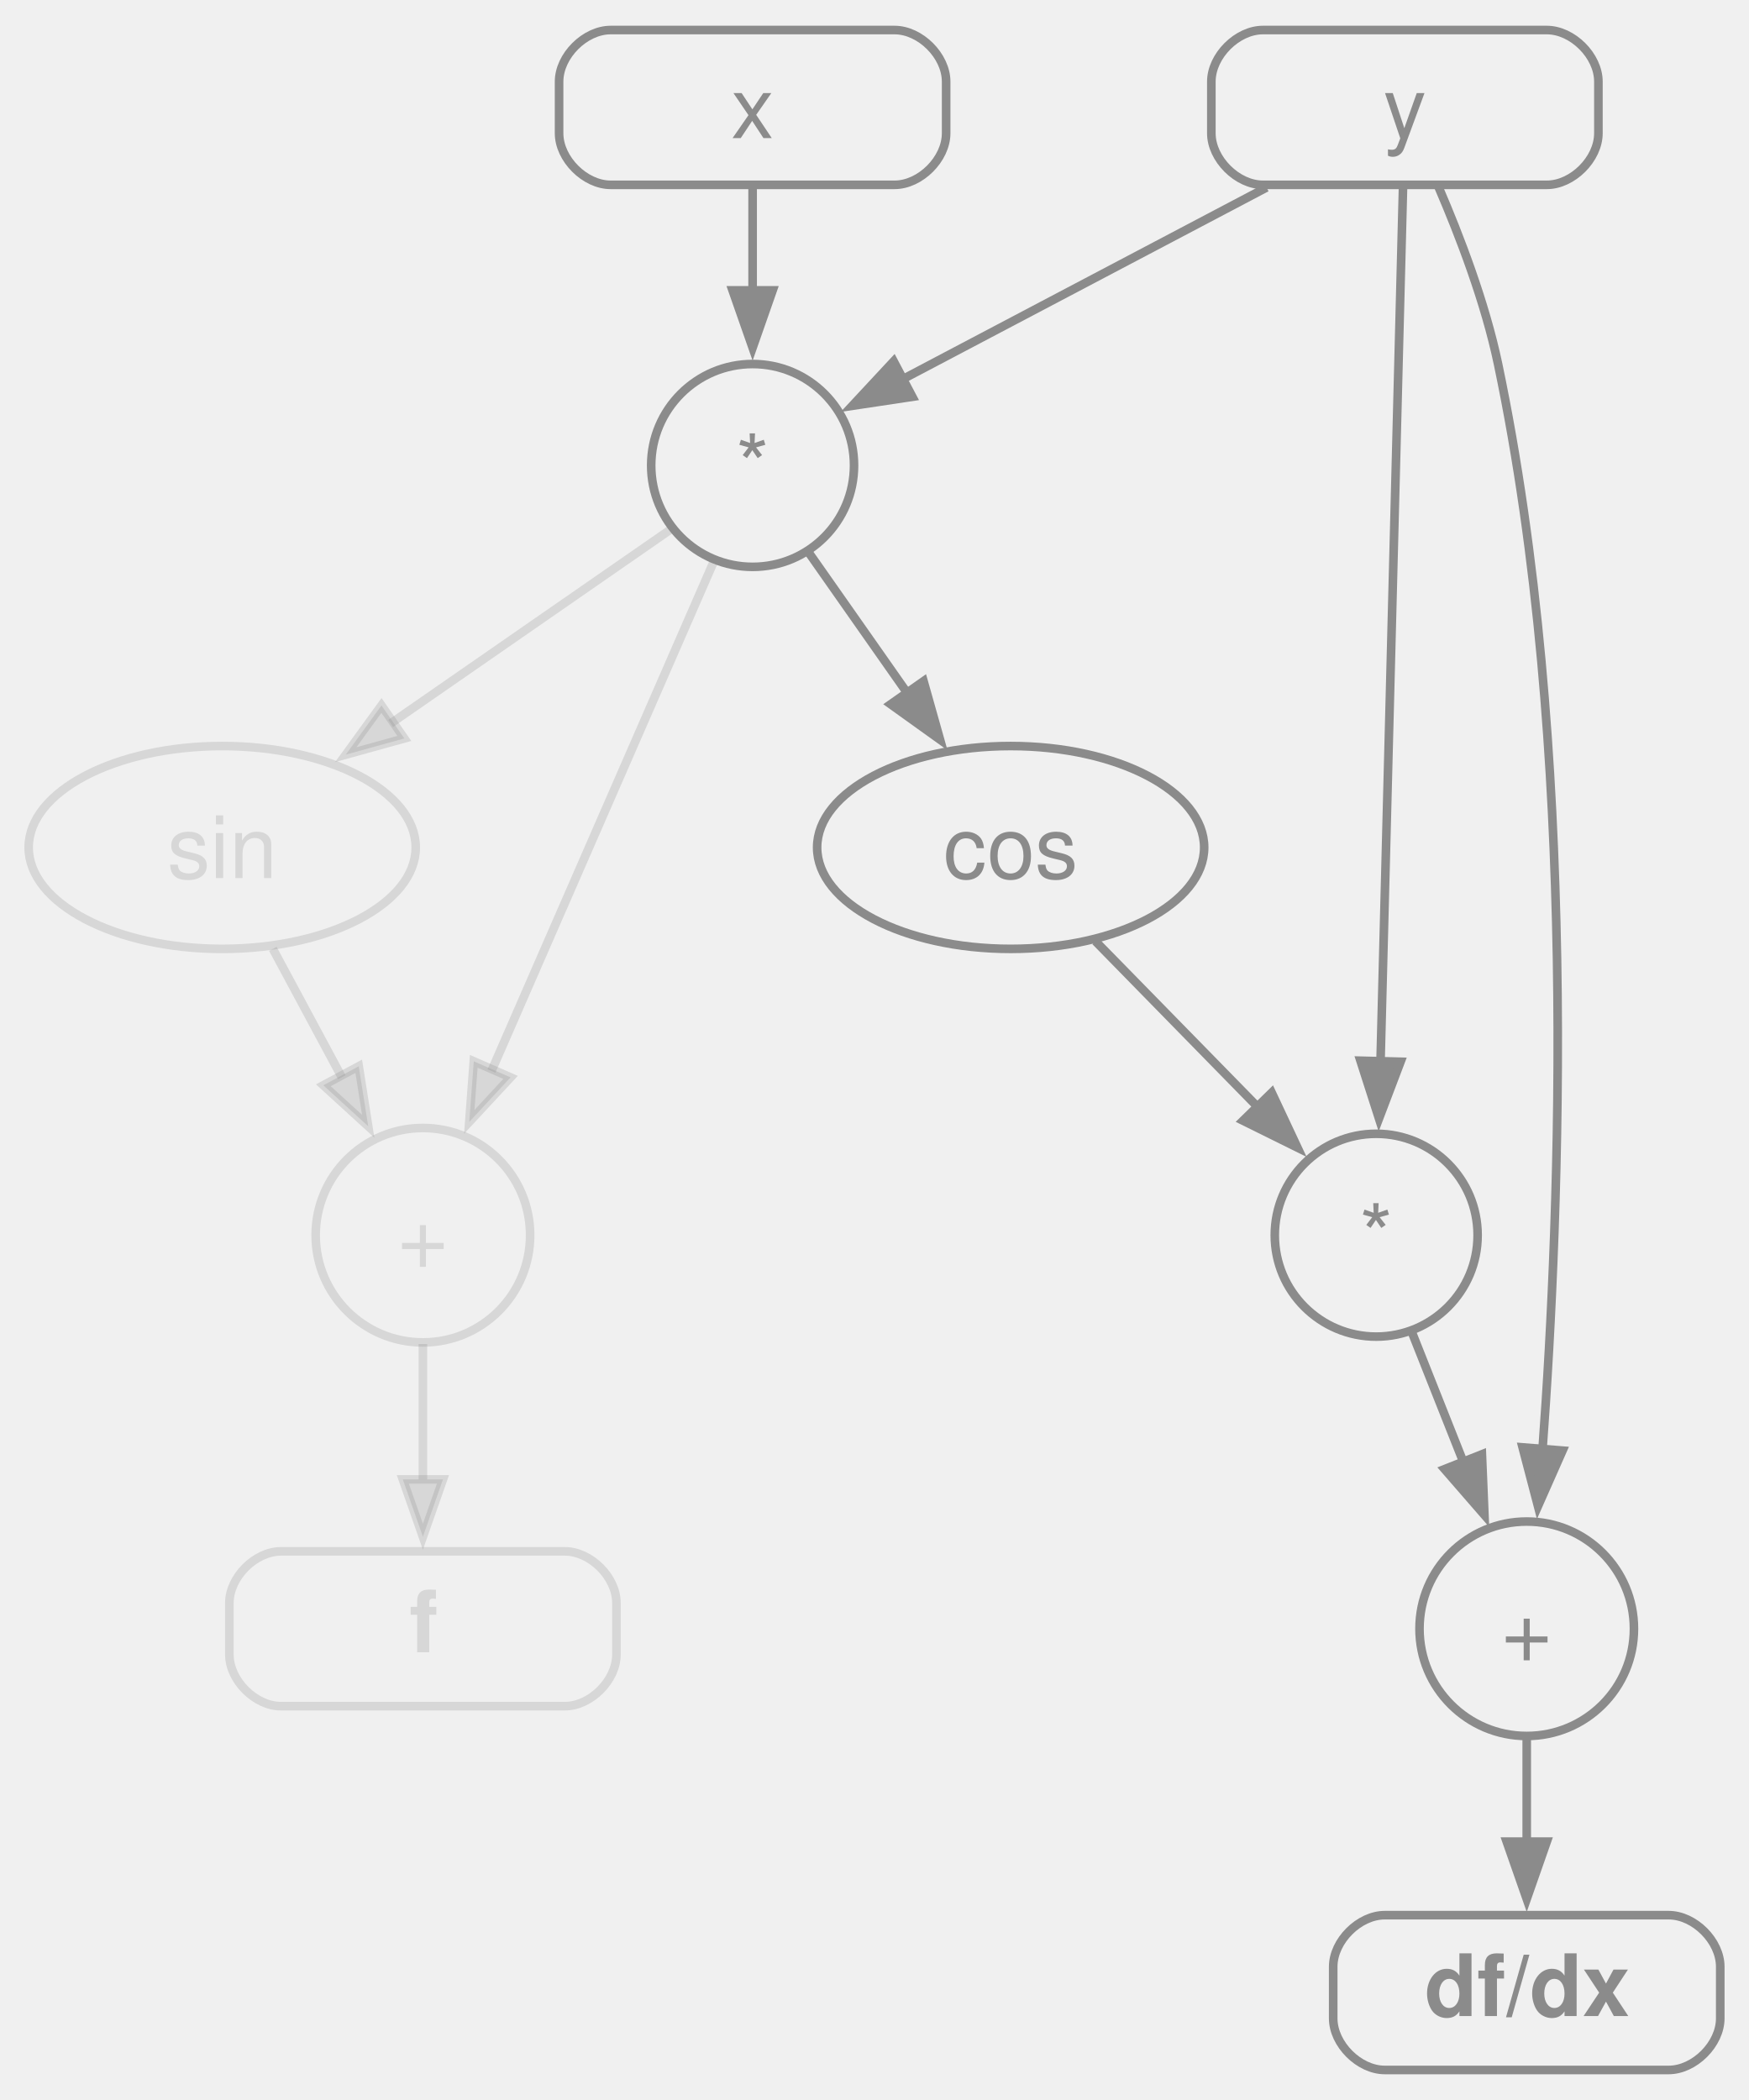
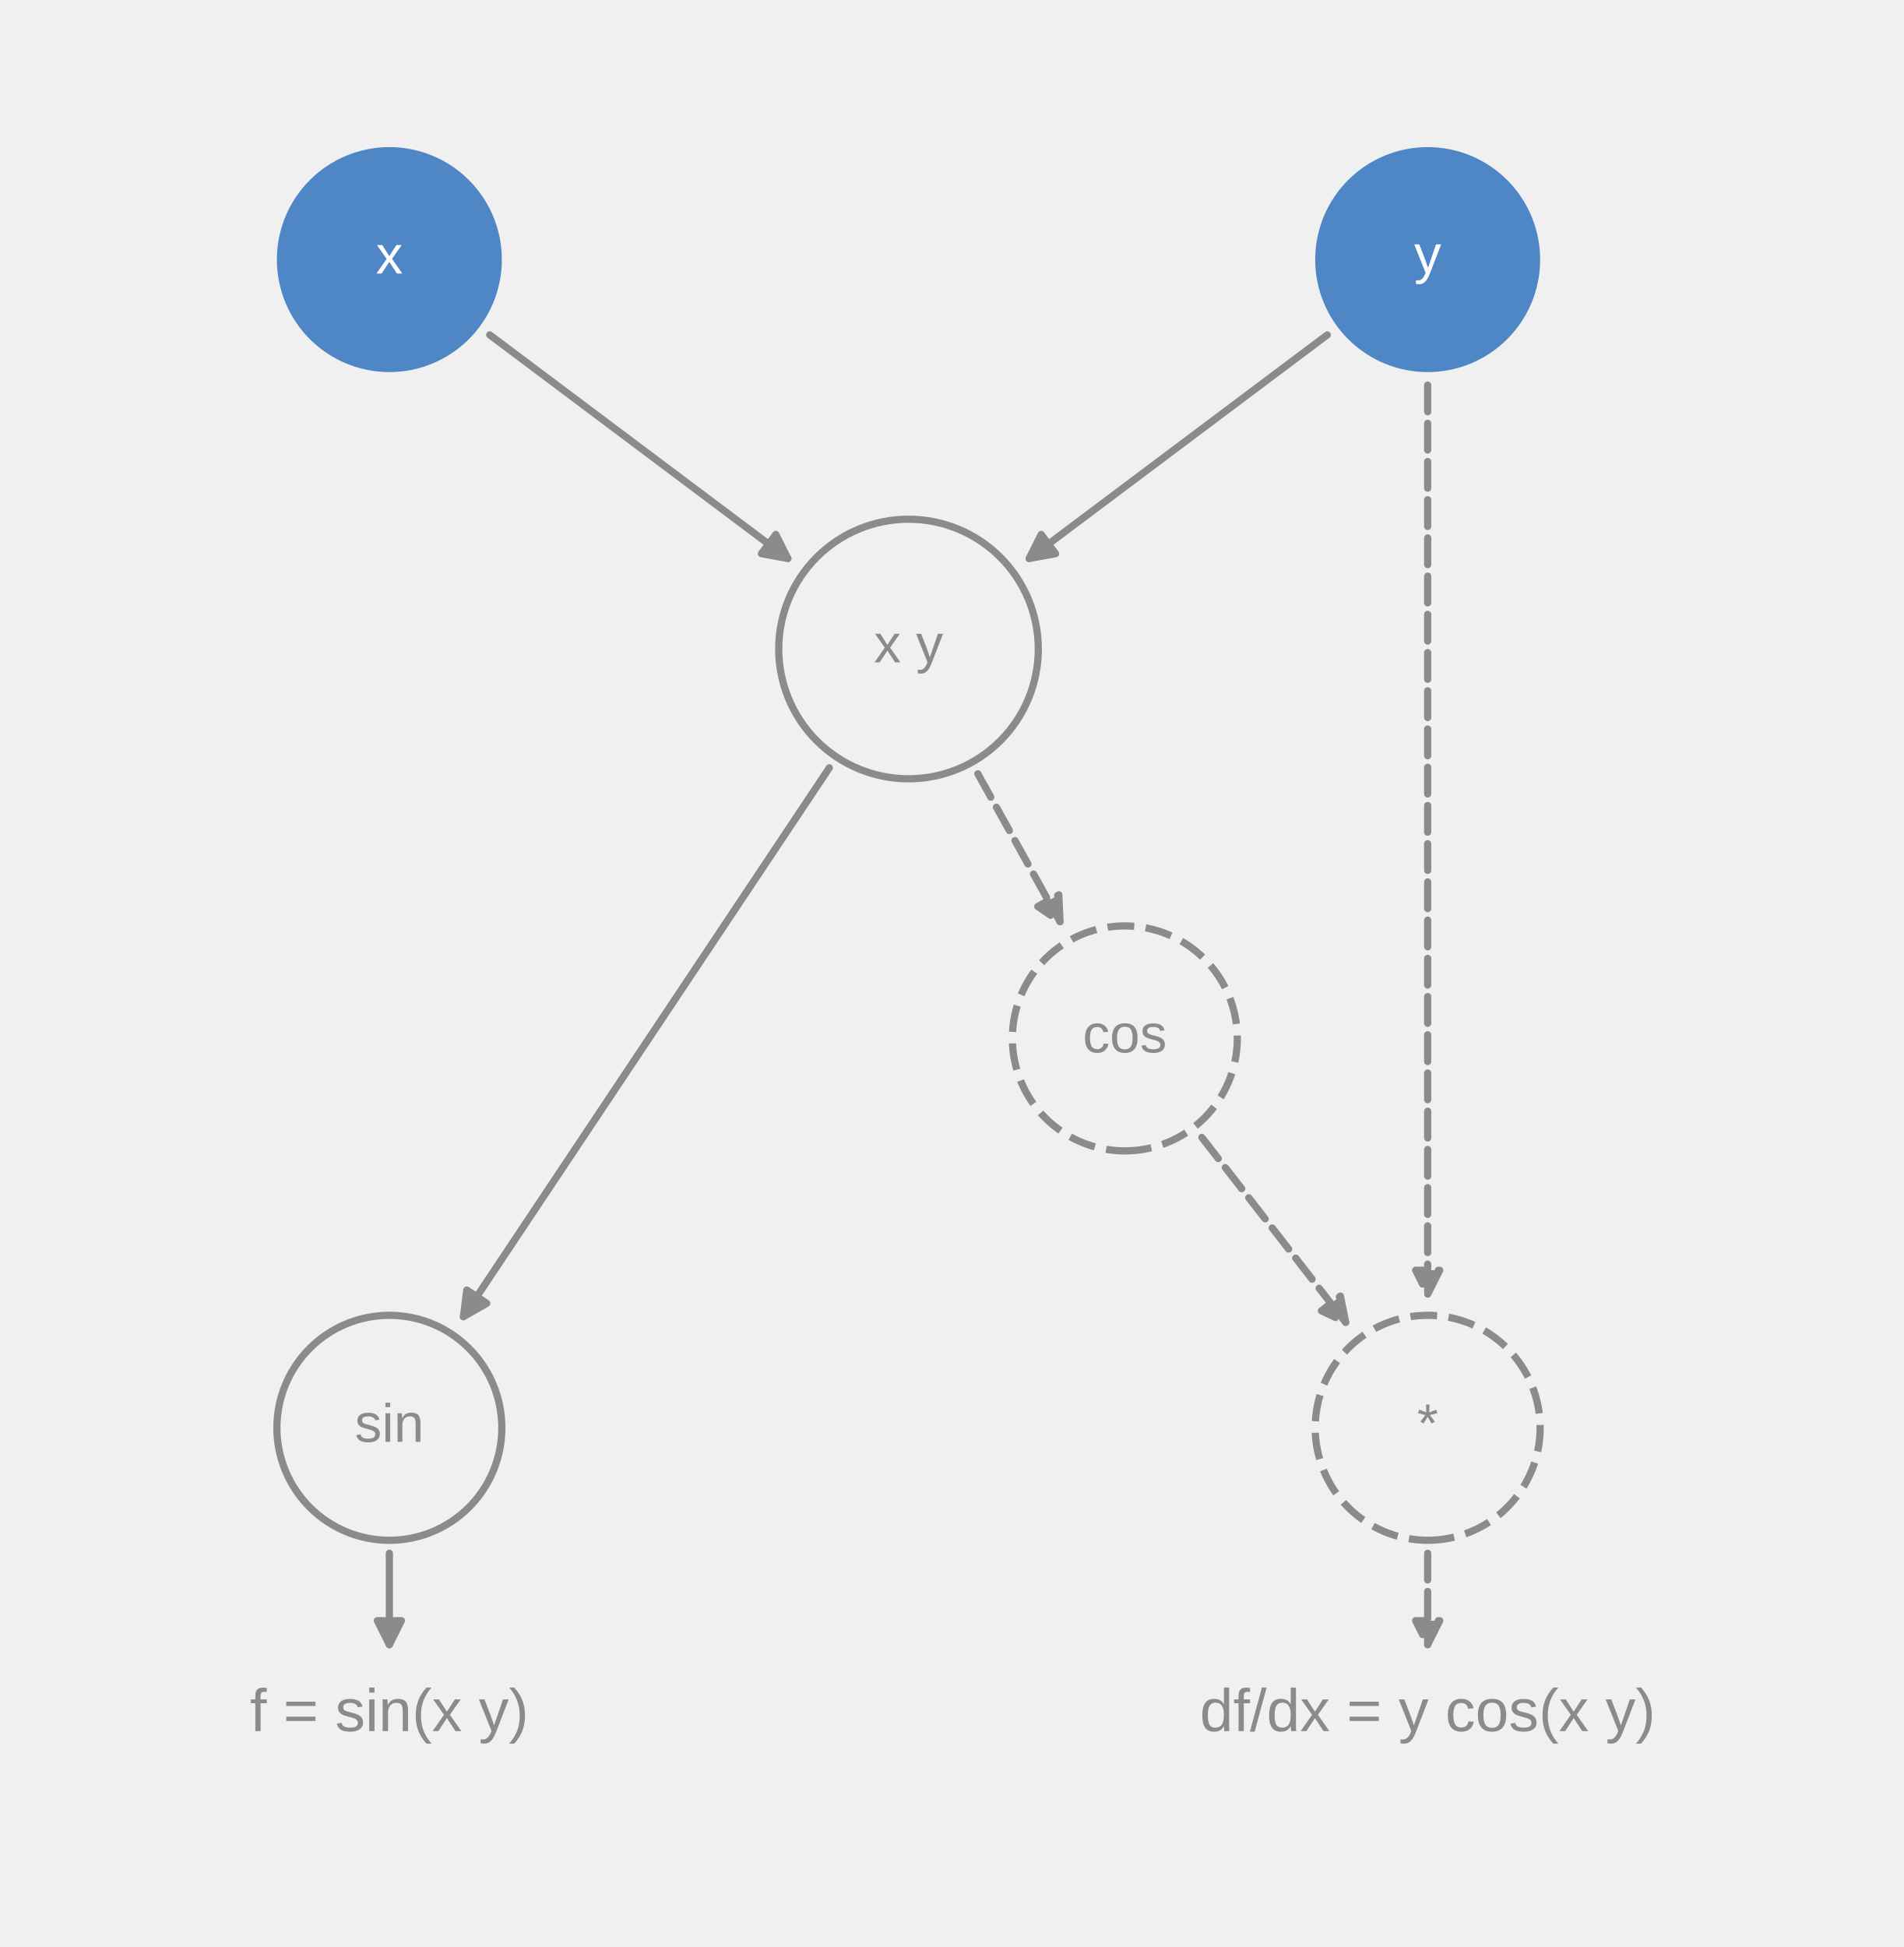
- <svg xmlns="http://www.w3.org/2000/svg" width="244pt" height="293pt" viewBox="0.00 0.00 244.00 292.62">
-   <g id="graph0" class="graph" transform="scale(1 1) rotate(0) translate(4 288.62)">
-     <g id="node1" class="node">
-       <path fill="none" stroke="#8b8b8b" stroke-width="1.2" d="M120.8,-284.62C120.8,-284.62 81.2,-284.62 81.2,-284.62 77.6,-284.62 74,-281.02 74,-277.42 74,-277.42 74,-270.22 74,-270.22 74,-266.62 77.6,-263.02 81.2,-263.02 81.2,-263.02 120.8,-263.02 120.8,-263.02 124.4,-263.02 128,-266.62 128,-270.22 128,-270.22 128,-277.42 128,-277.42 128,-281.02 124.4,-284.62 120.8,-284.62" />
-       <text text-anchor="middle" x="101" y="-269.54" font-family="Helvetica,Arial,sans-serif" font-size="12.00" fill="#8b8b8b">x</text>
+ <svg xmlns="http://www.w3.org/2000/svg" width="316.8pt" height="324pt" viewBox="0 0 316.8 324" version="1.1">
+   <defs>
+     <style type="text/css">*{stroke-linejoin: round; stroke-linecap: butt}</style>
+   </defs>
+   <g id="figure_1">
+     <g id="patch_1">
+       <path d="M 0 324  L 316.8 324  L 316.8 0  L 0 0  L 0 324  z " style="fill: none" />
    </g>
-     <g id="node3" class="node">
-       <ellipse fill="none" stroke="#8b8b8b" stroke-width="1.2" cx="101" cy="-223.87" rx="14.15" ry="14.15" />
-       <text text-anchor="middle" x="101" y="-219.59" font-family="Helvetica,Arial,sans-serif" font-size="12.00" fill="#8b8b8b">*</text>
-     </g>
-     <g id="edge1" class="edge">
-       <path fill="none" stroke="#8b8b8b" stroke-width="1.2" d="M101,-262.65C101,-258.36 101,-253.18 101,-248.04" />
-       <polygon fill="#8b8b8b" stroke="#8b8b8b" stroke-width="1.2" points="103.8,-248.3 101,-240.3 98.2,-248.3 103.8,-248.3" />
-     </g>
-     <g id="node2" class="node">
-       <path fill="none" stroke="#8b8b8b" stroke-width="1.2" d="M211.8,-284.62C211.8,-284.62 172.2,-284.62 172.2,-284.62 168.6,-284.62 165,-281.02 165,-277.42 165,-277.42 165,-270.22 165,-270.22 165,-266.62 168.6,-263.02 172.2,-263.02 172.2,-263.02 211.8,-263.02 211.8,-263.02 215.4,-263.02 219,-266.62 219,-270.22 219,-270.22 219,-277.42 219,-277.42 219,-281.02 215.4,-284.62 211.8,-284.62" />
-       <text text-anchor="middle" x="192" y="-269.54" font-family="Helvetica,Arial,sans-serif" font-size="12.00" fill="#8b8b8b">y</text>
-     </g>
-     <g id="edge2" class="edge">
-       <path fill="none" stroke="#8b8b8b" stroke-width="1.2" d="M172.7,-262.65C157.7,-254.74 136.93,-243.8 121.61,-235.73" />
-       <polygon fill="#8b8b8b" stroke="#8b8b8b" stroke-width="1.2" points="123.29,-233.45 114.9,-232.19 120.68,-238.4 123.29,-233.45" />
-     </g>
-     <g id="node7" class="node">
-       <ellipse fill="none" stroke="#8b8b8b" stroke-width="1.2" cx="188" cy="-116.47" rx="14.15" ry="14.15" />
-       <text text-anchor="middle" x="188" y="-112.19" font-family="Helvetica,Arial,sans-serif" font-size="12.00" fill="#8b8b8b">*</text>
-     </g>
-     <g id="edge7" class="edge">
-       <path fill="none" stroke="#8b8b8b" stroke-width="1.2" d="M191.74,-262.62C191.1,-238.03 189.48,-174.94 188.6,-140.59" />
-       <polygon fill="#8b8b8b" stroke="#8b8b8b" stroke-width="1.2" points="191.4,-140.67 188.39,-132.75 185.8,-140.82 191.4,-140.67" />
-     </g>
-     <g id="node8" class="node">
-       <ellipse fill="none" stroke="#8b8b8b" stroke-width="1.2" cx="209" cy="-61.56" rx="14.96" ry="14.96" />
-       <text text-anchor="middle" x="209" y="-57.28" font-family="Helvetica,Arial,sans-serif" font-size="12.00" fill="#8b8b8b">+</text>
-     </g>
-     <g id="edge9" class="edge">
-       <path fill="none" stroke="#8b8b8b" stroke-width="1.2" d="M196.7,-262.71C199.64,-255.89 203.2,-246.6 205,-238.02 216.17,-184.78 213.71,-120.46 211.19,-86.41" />
-       <polygon fill="#8b8b8b" stroke="#8b8b8b" stroke-width="1.2" points="214,-86.42 210.57,-78.67 208.42,-86.87 214,-86.42" />
-     </g>
-     <g id="node4" class="node">
-       <ellipse fill="none" stroke="#8b8b8b" stroke-width="1.2" stroke-opacity="0.251" cx="27" cy="-170.57" rx="27" ry="14.15" />
-       <text text-anchor="middle" x="27" y="-166.3" font-family="Helvetica,Arial,sans-serif" font-size="12.00" fill="#8b8b8b" fill-opacity="0.251">sin</text>
-     </g>
-     <g id="edge3" class="edge">
-       <path fill="none" stroke="#8b8b8b" stroke-width="1.2" stroke-opacity="0.251" d="M89.76,-215.08C79.38,-207.88 63.63,-196.96 50.51,-187.87" />
-       <polygon fill="#8b8b8b" fill-opacity="0.251" stroke="#8b8b8b" stroke-width="1.2" stroke-opacity="0.251" points="52.41,-185.78 44.24,-183.52 49.22,-190.38 52.41,-185.78" />
-     </g>
-     <g id="node5" class="node">
-       <ellipse fill="none" stroke="#8b8b8b" stroke-width="1.2" stroke-opacity="0.251" cx="55" cy="-116.47" rx="14.96" ry="14.96" />
-       <text text-anchor="middle" x="55" y="-112.19" font-family="Helvetica,Arial,sans-serif" font-size="12.00" fill="#8b8b8b" fill-opacity="0.251">+</text>
-     </g>
-     <g id="edge4" class="edge">
-       <path fill="none" stroke="#8b8b8b" stroke-width="1.2" stroke-opacity="0.251" d="M95.54,-210.36C87.91,-192.88 73.94,-160.88 64.57,-139.38" />
-       <polygon fill="#8b8b8b" fill-opacity="0.251" stroke="#8b8b8b" stroke-width="1.2" stroke-opacity="0.251" points="67.23,-138.49 61.47,-132.28 62.1,-140.73 67.23,-138.49" />
-     </g>
-     <g id="node6" class="node">
-       <ellipse fill="none" stroke="#8b8b8b" stroke-width="1.2" cx="137" cy="-170.57" rx="27" ry="14.15" />
-       <text text-anchor="middle" x="137" y="-166.3" font-family="Helvetica,Arial,sans-serif" font-size="12.00" fill="#8b8b8b">cos</text>
-     </g>
-     <g id="edge6" class="edge">
-       <path fill="none" stroke="#8b8b8b" stroke-width="1.2" d="M108.81,-211.74C112.91,-205.89 118.07,-198.55 122.84,-191.74" />
-       <polygon fill="#8b8b8b" stroke="#8b8b8b" stroke-width="1.2" points="124.85,-193.77 127.15,-185.61 120.26,-190.55 124.85,-193.77" />
-     </g>
-     <g id="edge5" class="edge">
-       <path fill="none" stroke="#8b8b8b" stroke-width="1.2" stroke-opacity="0.251" d="M34.07,-156.42C36.98,-150.99 40.44,-144.57 43.69,-138.51" />
-       <polygon fill="#8b8b8b" fill-opacity="0.251" stroke="#8b8b8b" stroke-width="1.2" stroke-opacity="0.251" points="46.05,-140.04 47.37,-131.67 41.11,-137.39 46.05,-140.04" />
-     </g>
-     <g id="node9" class="node">
-       <path fill="none" stroke="#8b8b8b" stroke-width="1.2" stroke-opacity="0.251" d="M74.8,-72.36C74.8,-72.36 35.2,-72.36 35.2,-72.36 31.6,-72.36 28,-68.76 28,-65.16 28,-65.16 28,-57.96 28,-57.96 28,-54.36 31.6,-50.76 35.2,-50.76 35.2,-50.76 74.8,-50.76 74.8,-50.76 78.4,-50.76 82,-54.36 82,-57.96 82,-57.96 82,-65.16 82,-65.16 82,-68.76 78.4,-72.36 74.8,-72.36" />
-       <text text-anchor="start" x="53.12" y="-58.28" font-family="Helvetica,Arial,sans-serif" font-weight="bold" font-size="12.00" fill="#8b8b8b" fill-opacity="0.251">f</text>
-     </g>
-     <g id="edge11" class="edge">
-       <path fill="none" stroke="#8b8b8b" stroke-width="1.2" stroke-opacity="0.251" d="M55,-101.29C55,-95.48 55,-88.66 55,-82.38" />
-       <polygon fill="#8b8b8b" fill-opacity="0.251" stroke="#8b8b8b" stroke-width="1.2" stroke-opacity="0.251" points="57.8,-82.4 55,-74.4 52.2,-82.4 57.8,-82.4" />
-     </g>
-     <g id="edge8" class="edge">
-       <path fill="none" stroke="#8b8b8b" stroke-width="1.2" d="M148.83,-157.49C155.68,-150.49 164.39,-141.58 171.87,-133.95" />
-       <polygon fill="#8b8b8b" stroke="#8b8b8b" stroke-width="1.2" points="173.42,-136.36 177.02,-128.69 169.42,-132.45 173.42,-136.36" />
-     </g>
-     <g id="edge10" class="edge">
-       <path fill="none" stroke="#8b8b8b" stroke-width="1.2" d="M192.98,-102.93C195.16,-97.42 197.79,-90.8 200.28,-84.52" />
-       <polygon fill="#8b8b8b" stroke="#8b8b8b" stroke-width="1.2" points="202.75,-85.9 203.1,-77.43 197.54,-83.83 202.75,-85.9" />
-     </g>
-     <g id="node10" class="node">
-       <path fill="none" stroke="#8b8b8b" stroke-width="1.2" d="M228.8,-21.6C228.8,-21.6 189.2,-21.6 189.2,-21.6 185.6,-21.6 182,-18 182,-14.4 182,-14.4 182,-7.2 182,-7.2 182,-3.6 185.6,0 189.2,0 189.2,0 228.8,0 228.8,0 232.4,0 236,-3.6 236,-7.2 236,-7.2 236,-14.4 236,-14.4 236,-18 232.4,-21.6 228.8,-21.6" />
-       <text text-anchor="start" x="194.75" y="-7.52" font-family="Helvetica,Arial,sans-serif" font-weight="bold" font-size="12.00" fill="#8b8b8b">df/dx</text>
-     </g>
-     <g id="edge12" class="edge">
-       <path fill="none" stroke="#8b8b8b" stroke-width="1.2" d="M209,-46.19C209,-41.59 209,-36.41 209,-31.49" />
-       <polygon fill="#8b8b8b" stroke="#8b8b8b" stroke-width="1.2" points="211.8,-31.86 209,-23.86 206.2,-31.86 211.8,-31.86" />
+     <g id="axes_1">
+       <g id="patch_2">
+         <path d="M 64.8 61.92  C 69.765 61.92 74.527 59.948 78.037 56.437  C 81.548 52.927 83.52 48.165 83.52 43.2  C 83.52 38.235 81.548 33.473 78.037 29.963  C 74.527 26.452 69.765 24.48 64.8 24.48  C 59.835 24.48 55.073 26.452 51.563 29.963  C 48.052 33.473 46.08 38.235 46.08 43.2  C 46.08 48.165 48.052 52.927 51.563 56.437  C 55.073 59.948 59.835 61.92 64.8 61.92  z " clip-path="url(#p357c5d802d)" style="fill: #4f86c6" />
+       </g>
+       <g id="patch_3">
+         <path d="M 237.6 61.92  C 242.565 61.92 247.327 59.948 250.837 56.437  C 254.348 52.927 256.32 48.165 256.32 43.2  C 256.32 38.235 254.348 33.473 250.837 29.963  C 247.327 26.452 242.565 24.48 237.6 24.48  C 232.635 24.48 227.873 26.452 224.363 29.963  C 220.852 33.473 218.88 38.235 218.88 43.2  C 218.88 48.165 220.852 52.927 224.363 56.437  C 227.873 59.948 232.635 61.92 237.6 61.92  z " clip-path="url(#p357c5d802d)" style="fill: #4f86c6" />
+       </g>
+       <g id="patch_4">
+         <path d="M 151.2 129.6  C 156.928 129.6 162.423 127.324 166.474 123.274  C 170.524 119.223 172.8 113.728 172.8 108  C 172.8 102.272 170.524 96.777 166.474 92.726  C 162.423 88.676 156.928 86.4 151.2 86.4  C 145.472 86.4 139.977 88.676 135.926 92.726  C 131.876 96.777 129.6 102.272 129.6 108  C 129.6 113.728 131.876 119.223 135.926 123.274  C 139.977 127.324 145.472 129.6 151.2 129.6  L 151.2 129.6  z " clip-path="url(#p357c5d802d)" style="fill: none; stroke: #8b8b8b; stroke-width: 1.2; stroke-linejoin: miter" />
+       </g>
+       <g id="patch_5">
+         <path d="M 187.2 191.52  C 192.165 191.52 196.927 189.548 200.437 186.037  C 203.948 182.527 205.92 177.765 205.92 172.8  C 205.92 167.835 203.948 163.073 200.437 159.563  C 196.927 156.052 192.165 154.08 187.2 154.08  C 182.235 154.08 177.473 156.052 173.963 159.563  C 170.452 163.073 168.48 167.835 168.48 172.8  C 168.48 177.765 170.452 182.527 173.963 186.037  C 177.473 189.548 182.235 191.52 187.2 191.52  L 187.2 191.52  z " clip-path="url(#p357c5d802d)" style="fill: none; stroke-dasharray: 4.44,1.92; stroke-dashoffset: 0; stroke: #8b8b8b; stroke-width: 1.2; stroke-linejoin: miter" />
+       </g>
+       <g id="patch_6">
+         <path d="M 64.8 256.32  C 69.765 256.32 74.527 254.348 78.037 250.837  C 81.548 247.327 83.52 242.565 83.52 237.6  C 83.52 232.635 81.548 227.873 78.037 224.363  C 74.527 220.852 69.765 218.88 64.8 218.88  C 59.835 218.88 55.073 220.852 51.563 224.363  C 48.052 227.873 46.08 232.635 46.08 237.6  C 46.08 242.565 48.052 247.327 51.563 250.837  C 55.073 254.348 59.835 256.32 64.8 256.32  L 64.8 256.32  z " clip-path="url(#p357c5d802d)" style="fill: none; stroke: #8b8b8b; stroke-width: 1.2; stroke-linejoin: miter" />
+       </g>
+       <g id="patch_7">
+         <path d="M 237.6 256.32  C 242.565 256.32 247.327 254.348 250.837 250.837  C 254.348 247.327 256.32 242.565 256.32 237.6  C 256.32 232.635 254.348 227.873 250.837 224.363  C 247.327 220.852 242.565 218.88 237.6 218.88  C 232.635 218.88 227.873 220.852 224.363 224.363  C 220.852 227.873 218.88 232.635 218.88 237.6  C 218.88 242.565 220.852 247.327 224.363 250.837  C 227.873 254.348 232.635 256.32 237.6 256.32  L 237.6 256.32  z " clip-path="url(#p357c5d802d)" style="fill: none; stroke-dasharray: 4.44,1.92; stroke-dashoffset: 0; stroke: #8b8b8b; stroke-width: 1.2; stroke-linejoin: miter" />
+       </g>
+       <g id="text_1">
+         <text style="font-size: 9px; font-family: 'Arial', 'DejaVu Sans'; text-anchor: middle; fill: #ffffff" x="64.8" y="45.527" transform="rotate(-0 64.8 45.52664)">x</text>
+       </g>
+       <g id="text_2">
+         <text style="font-size: 9px; font-family: 'Arial', 'DejaVu Sans'; text-anchor: middle; fill: #ffffff" x="237.6" y="45.421" transform="rotate(-0 237.6 45.42117)">y</text>
+       </g>
+       <g id="text_3">
+         <text style="font-size: 9px; font-family: 'Arial', 'DejaVu Sans'; text-anchor: middle; fill: #8b8b8b" x="151.2" y="110.221" transform="rotate(-0 151.2 110.2212)">x y</text>
+       </g>
+       <g id="text_4">
+         <text style="font-size: 9px; font-family: 'Arial', 'DejaVu Sans'; text-anchor: middle; fill: #8b8b8b" x="187.2" y="175.127" transform="rotate(-0 187.2 175.1266)">cos</text>
+       </g>
+       <g id="text_5">
+         <text style="font-size: 9px; font-family: 'Arial', 'DejaVu Sans'; text-anchor: middle; fill: #8b8b8b" x="64.8" y="239.927" transform="rotate(-0 64.8 239.9266)">sin</text>
+       </g>
+       <g id="text_6">
+         <text style="font-size: 9px; font-family: 'Arial', 'DejaVu Sans'; text-anchor: middle; fill: #8b8b8b" x="237.6" y="239.927" transform="rotate(-0 237.6 239.9266)">*</text>
+       </g>
+       <g id="patch_8">
+         <path d="M 81.504 55.728  Q 106.848 74.736 131.119 92.939  " style="fill: none; stroke: #8b8b8b; stroke-width: 1.2; stroke-linecap: round" />
+         <path d="M 129.119 88.939  L 131.119 92.939  L 126.719 92.139  z " style="fill: #8b8b8b; stroke: #8b8b8b; stroke-width: 1.2; stroke-linecap: round" />
+       </g>
+       <g id="patch_9">
+         <path d="M 220.896 55.728  Q 195.552 74.736 171.281 92.939  " style="fill: none; stroke: #8b8b8b; stroke-width: 1.2; stroke-linecap: round" />
+         <path d="M 175.681 92.139  L 171.281 92.939  L 173.281 88.939  z " style="fill: #8b8b8b; stroke: #8b8b8b; stroke-width: 1.2; stroke-linecap: round" />
+       </g>
+       <g id="patch_10">
+         <path d="M 138.02 127.77  Q 107.201 173.998 77.126 219.11  " style="fill: none; stroke: #8b8b8b; stroke-width: 1.2; stroke-linecap: round" />
+         <path d="M 81.009 216.892  L 77.126 219.11  L 77.681 214.673  z " style="fill: #8b8b8b; stroke: #8b8b8b; stroke-width: 1.2; stroke-linecap: round" />
+       </g>
+       <g id="patch_11">
+         <path d="M 162.739 128.77  Q 169.899 141.659 176.408 153.375  " style="fill: none; stroke-dasharray: 4.44,1.92; stroke-dashoffset: 0; stroke: #8b8b8b; stroke-width: 1.2; stroke-linecap: round" />
+         <path d="M 176.214 148.907  L 176.408 153.375  L 172.717 150.849  z " style="fill: #8b8b8b; stroke-dasharray: 4.44,1.92; stroke-dashoffset: 0; stroke: #8b8b8b; stroke-width: 1.2; stroke-linecap: round" />
+       </g>
+       <g id="patch_12">
+         <path d="M 200.019 189.282  Q 212.4 205.2 223.957 220.059  " style="fill: none; stroke-dasharray: 4.44,1.92; stroke-dashoffset: 0; stroke: #8b8b8b; stroke-width: 1.2; stroke-linecap: round" />
+         <path d="M 223.08 215.674  L 223.957 220.059  L 219.923 218.13  z " style="fill: #8b8b8b; stroke-dasharray: 4.44,1.92; stroke-dashoffset: 0; stroke: #8b8b8b; stroke-width: 1.2; stroke-linecap: round" />
+       </g>
+       <g id="patch_13">
+         <path d="M 237.6 64.08  Q 237.6 140.4 237.6 215.378  " style="fill: none; stroke-dasharray: 4.44,1.92; stroke-dashoffset: 0; stroke: #8b8b8b; stroke-width: 1.2; stroke-linecap: round" />
+         <path d="M 239.6 211.378  L 237.6 215.378  L 235.6 211.378  z " style="fill: #8b8b8b; stroke-dasharray: 4.44,1.92; stroke-dashoffset: 0; stroke: #8b8b8b; stroke-width: 1.2; stroke-linecap: round" />
+       </g>
+       <g id="patch_14">
+         <path d="M 64.8 258.48  Q 64.8 266.76 64.8 273.698  " style="fill: none; stroke: #8b8b8b; stroke-width: 1.2; stroke-linecap: round" />
+         <path d="M 66.8 269.698  L 64.8 273.698  L 62.8 269.698  z " style="fill: #8b8b8b; stroke: #8b8b8b; stroke-width: 1.2; stroke-linecap: round" />
+       </g>
+       <g id="text_7">
+         <text style="font-size: 10px; font-family: 'Arial', 'DejaVu Sans'; text-anchor: middle; fill: #8b8b8b" x="64.8" y="288.08" transform="rotate(-0 64.8 288.0797)">f = sin(x y)</text>
+       </g>
+       <g id="patch_15">
+         <path d="M 237.6 258.48  Q 237.6 266.76 237.6 273.698  " style="fill: none; stroke-dasharray: 4.44,1.92; stroke-dashoffset: 0; stroke: #8b8b8b; stroke-width: 1.2; stroke-linecap: round" />
+         <path d="M 239.6 269.698  L 237.6 273.698  L 235.6 269.698  z " style="fill: #8b8b8b; stroke-dasharray: 4.44,1.92; stroke-dashoffset: 0; stroke: #8b8b8b; stroke-width: 1.2; stroke-linecap: round" />
+       </g>
+       <g id="text_8">
+         <text style="font-size: 10px; font-family: 'Arial', 'DejaVu Sans'; text-anchor: middle; fill: #8b8b8b" x="237.6" y="288.08" transform="rotate(-0 237.6 288.0797)">df/dx = y cos(x y)</text>
+       </g>
    </g>
  </g>
+   <defs>
+     <clipPath id="p357c5d802d">
+       <rect x="0" y="0" width="316.8" height="324" />
+     </clipPath>
+   </defs>
</svg>
